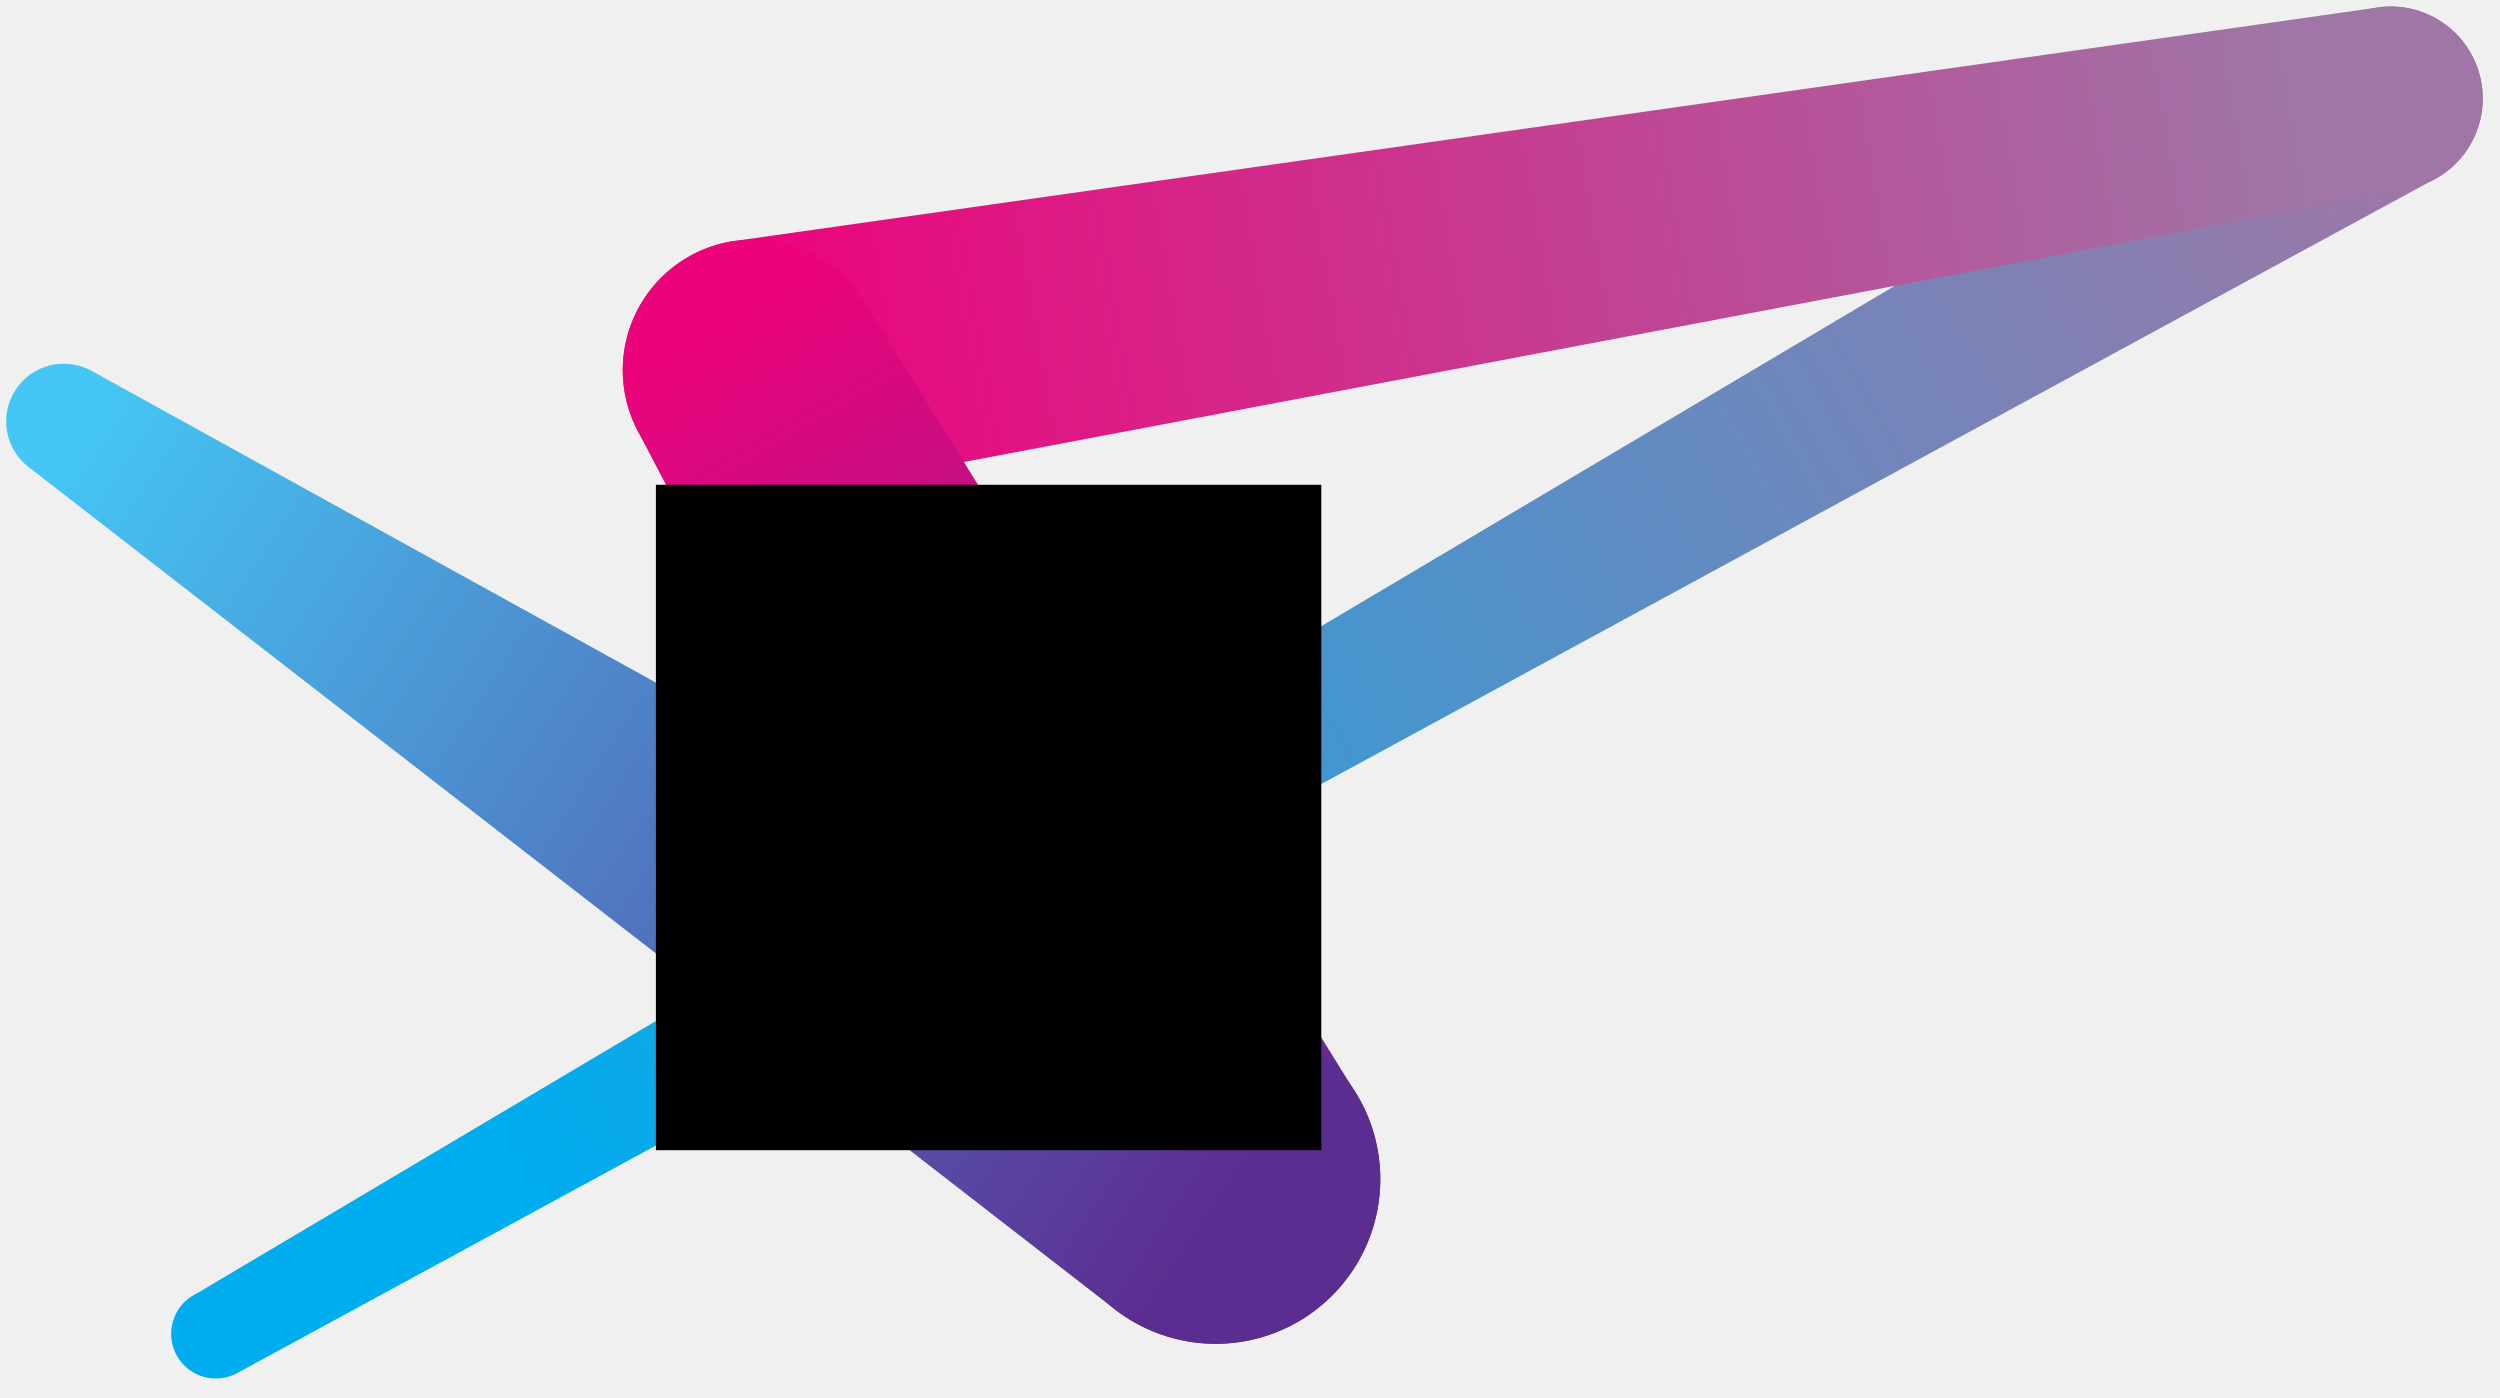
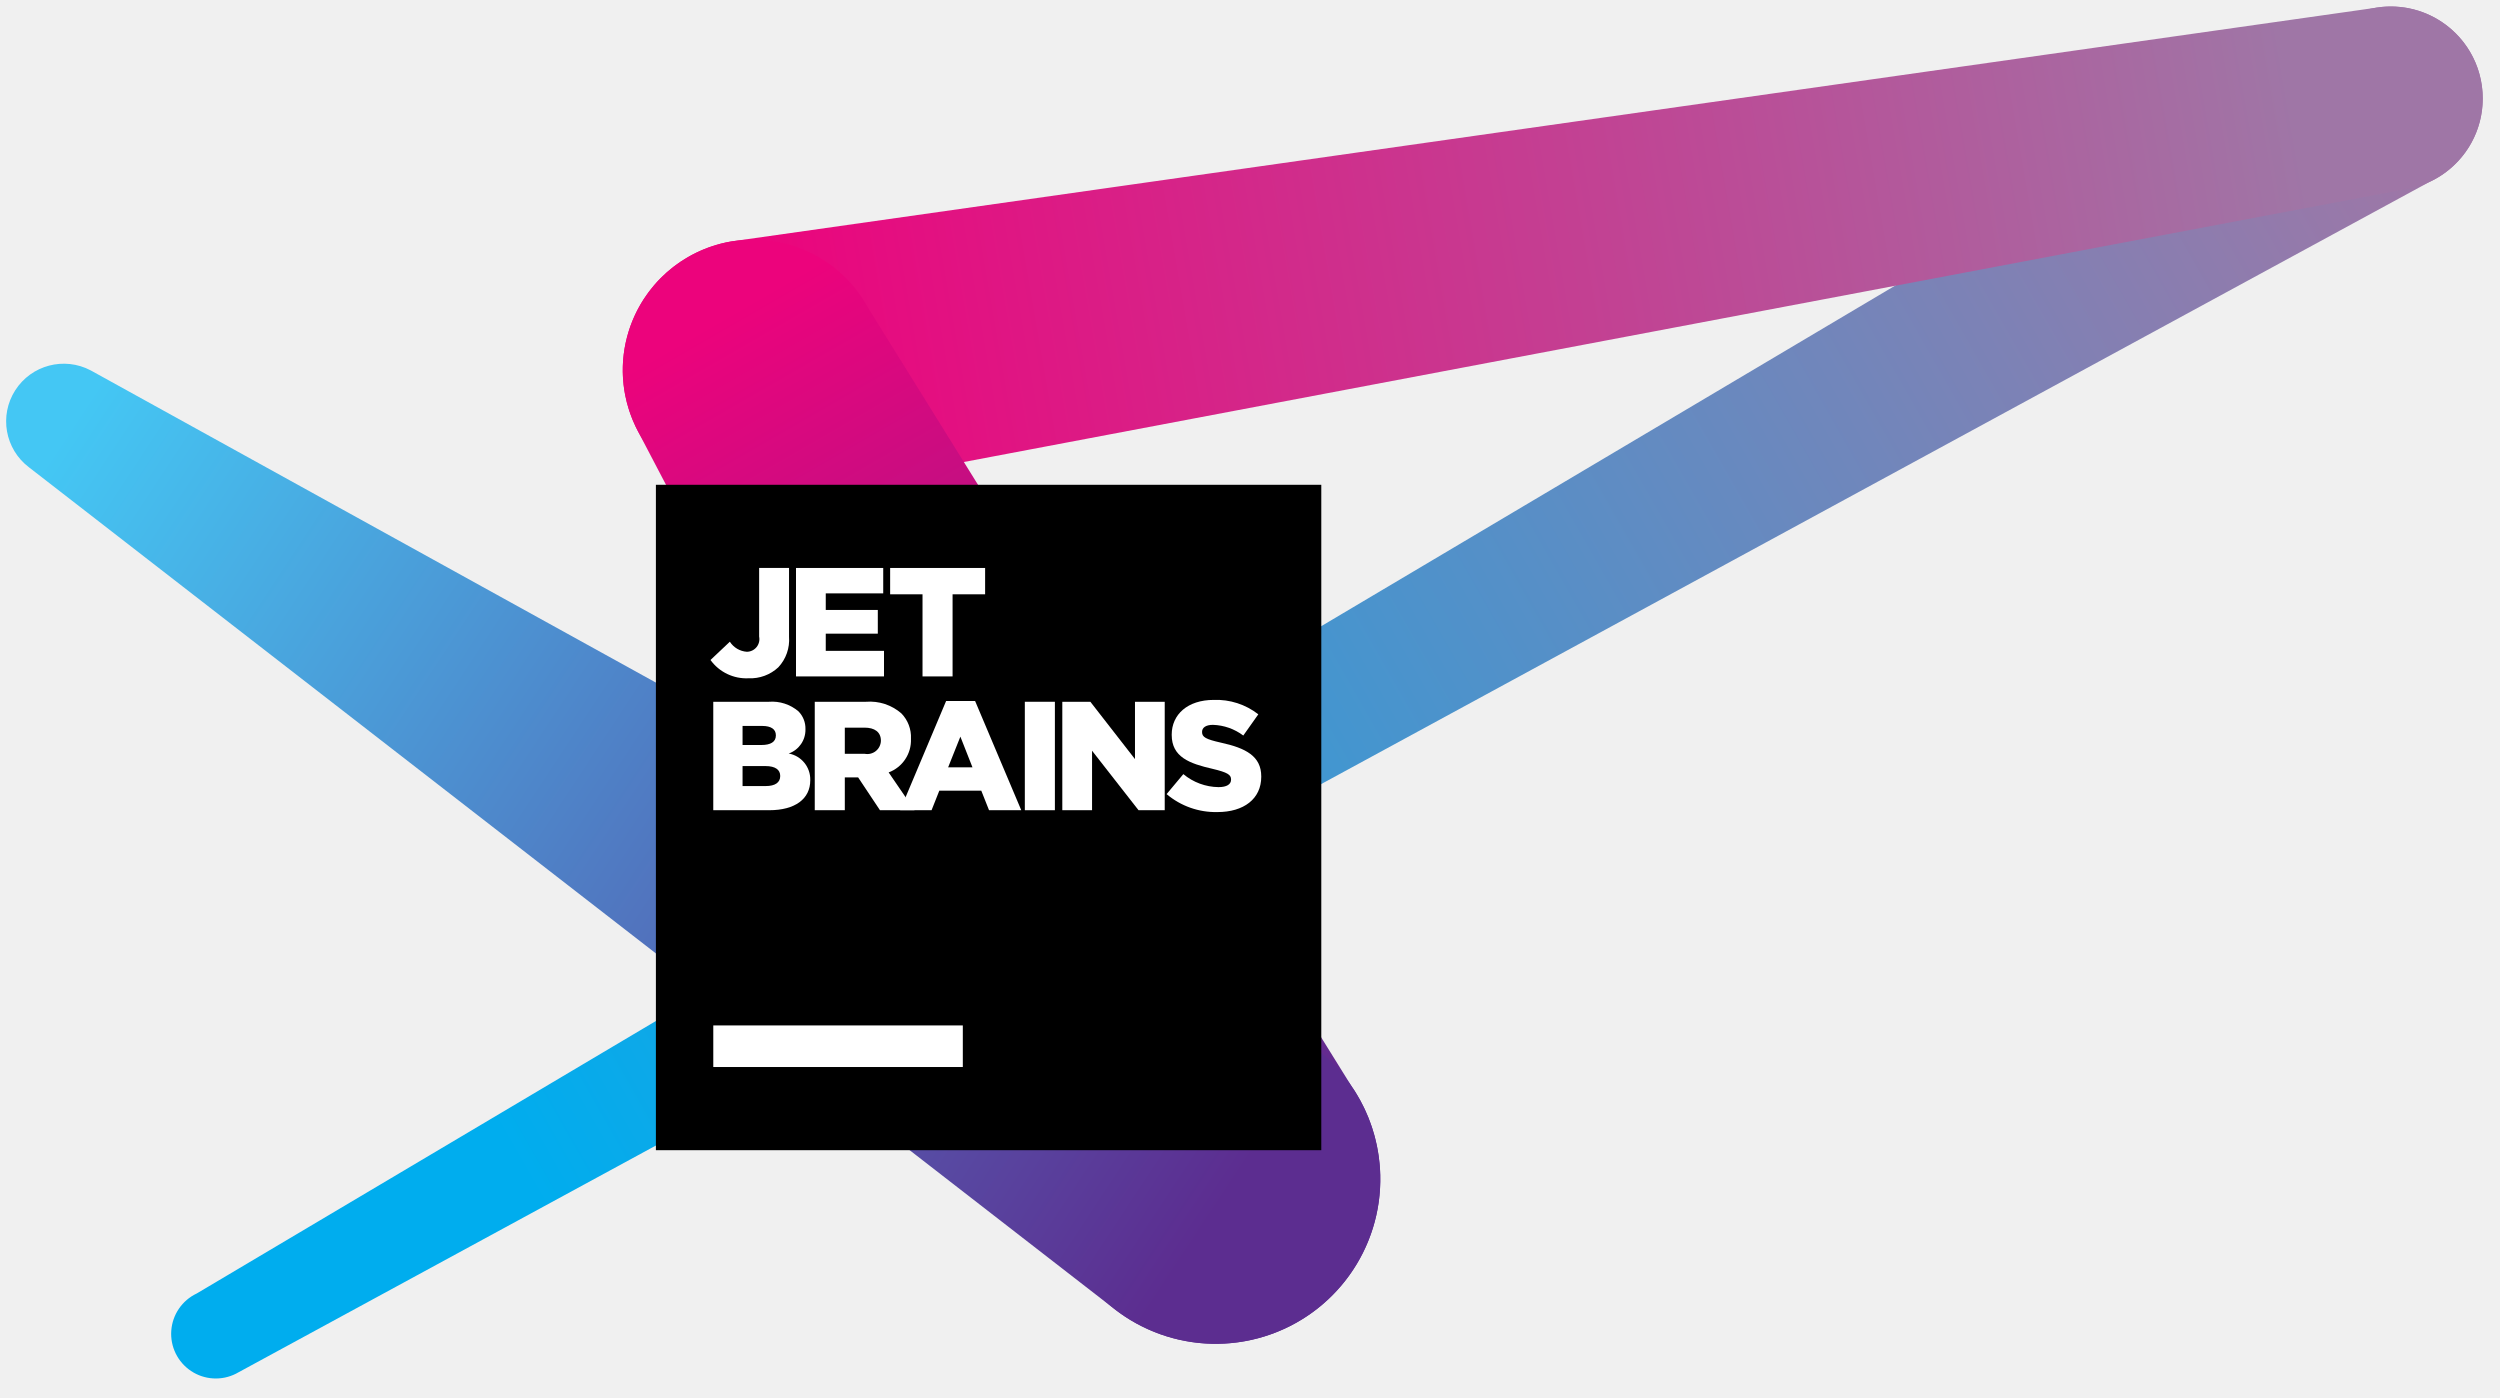
<svg xmlns="http://www.w3.org/2000/svg" id="Layer_1" data-name="Layer 1" width="263" height="147" viewBox="0 0 263 147">
  <defs>
    <linearGradient id="linear-gradient" x1="54.457" y1="122.594" x2="251.779" y2="10.206" gradientUnits="userSpaceOnUse">
      <stop offset="0" stop-color="#00adee" />
      <stop offset="1" stop-color="#9f76a6" />
    </linearGradient>
    <linearGradient id="linear-gradient-2" x1="80.247" y1="38.761" x2="241.262" y2="10.951" gradientUnits="userSpaceOnUse">
      <stop offset="0" stop-color="#ec037c" />
      <stop offset="1" stop-color="#9f76a6" />
    </linearGradient>
    <linearGradient id="linear-gradient-3" x1="75.721" y1="33.558" x2="127.825" y2="123.939" gradientUnits="userSpaceOnUse">
      <stop offset="0" stop-color="#ec037c" />
      <stop offset="1" stop-color="#5c2d90" />
    </linearGradient>
    <linearGradient id="linear-gradient-4" x1="7.465" y1="44.578" x2="129.454" y2="125.081" gradientUnits="userSpaceOnUse">
      <stop offset="0" stop-color="#44c7f4" />
      <stop offset="1" stop-color="#5c2d90" />
    </linearGradient>
  </defs>
  <g>
    <path d="M261.184,10.362a9.678,9.678,0,0,0-14.745-8.246l0-.001L20.694,136.075h0a4.697,4.697,0,1,0,4.133,8.435h0q0.09-.047.178-0.097l230.527-125.25a9.653,9.653,0,0,0,1.151-.625l0.033-.018-0.001-.002A9.668,9.668,0,0,0,261.184,10.362Z" fill="url(#linear-gradient)" />
    <path d="M261.184,10.362A9.678,9.678,0,0,0,251.506.684q-0.275,0-.546.016-0.25.014-.497,0.041L76.798,25.419A13.735,13.735,0,1,0,83.535,51.983L252.804,19.951a9.636,9.636,0,0,0,1.036-.196l0.02-.004,0-.001A9.681,9.681,0,0,0,261.184,10.362Z" fill="url(#linear-gradient-2)" />
    <path d="M145.203,123.63a17.237,17.237,0,0,0-3.064-9.425L91.305,32.352A13.737,13.737,0,0,0,66.113,42.951h0a13.633,13.633,0,0,0,1.043,2.498s45.233,86.37,45.582,86.998q0.309,0.556.657,1.086h0A17.32,17.32,0,0,0,145.203,123.63Z" fill="url(#linear-gradient-3)" />
    <path d="M145.203,123.63a17.298,17.298,0,0,0-7.63-13.942h0a17.306,17.306,0,0,0-2.699-1.491L9.548,38.968a6.064,6.064,0,0,0-6.507,10.187l114.396,88.704A17.319,17.319,0,0,0,145.203,123.63Z" fill="url(#linear-gradient-4)" />
    <g>
      <rect x="69" y="51" width="70" height="70" />
      <g>
-         <rect x="75.038" y="107.875" width="26.25" height="4.375" fill="#000" />
+         <rect x="75.038" y="107.875" width="26.25" height="4.375" fill="#fff" />
        <g>
-           <path d="M74.743,69.431L76.78,67.508a2.31,2.31,0,0,0,1.793,1.059A1.33,1.33,0,0,0,79.861,66.97V59.75h3.146v7.237a4.239,4.239,0,0,1-1.125,3.211,4.299,4.299,0,0,1-3.129,1.157A4.659,4.659,0,0,1,74.743,69.431Z" fill="#000" />
-           <path d="M83.739,59.75h9.176v2.673H86.869v1.744H92.345v2.494H86.869V68.47H92.997v2.689H83.739V59.75Z" fill="#000" />
-           <path d="M97.049,62.521H93.643V59.75h9.991v2.771h-3.423v8.638H97.049V62.521Z" fill="#000" />
-           <path d="M75.036,73.826h5.851A4.273,4.273,0,0,1,84,74.836a2.567,2.567,0,0,1,.734,1.858v0.033a2.641,2.641,0,0,1-1.76,2.542,2.769,2.769,0,0,1,2.265,2.787v0.033c0,1.956-1.597,3.146-4.319,3.146H75.036V73.826Zm6.585,3.521c0-.636-0.505-0.978-1.434-0.978h-2.07v2.005h1.988c0.962,0,1.516-.326,1.516-0.994V77.346ZM80.529,80.59H78.117v2.103h2.445c0.978,0,1.516-.375,1.516-1.043V81.617C82.077,80.997,81.588,80.59,80.529,80.59Z" fill="#000" />
-           <path d="M85.712,73.826h5.395a5.051,5.051,0,0,1,3.716,1.222,3.562,3.562,0,0,1,1.01,2.657v0.033a3.615,3.615,0,0,1-2.347,3.521l2.722,3.977H92.573l-2.298-3.455H88.874v3.455H85.712V73.826Zm5.264,5.476a1.433,1.433,0,0,0,1.695-1.353V77.917c0-.913-0.668-1.369-1.711-1.369H88.874v2.755H90.976Z" fill="#000" />
-           <path d="M99.532,73.744H102.58l4.857,11.491h-3.39l-0.815-2.054H98.815L98,85.235H94.692Zm2.771,6.976-1.271-3.227L99.744,80.72h2.559Z" fill="#000" />
-           <path d="M107.812,73.826h3.162V85.235h-3.162V73.826Z" fill="#000" />
-           <path d="M111.756,73.826h2.95l4.694,6.031V73.826h3.129V85.235h-2.755l-4.89-6.259v6.259h-3.129V73.826Z" fill="#000" />
-           <path d="M122.727,83.54l1.76-2.103a5.911,5.911,0,0,0,3.7,1.369c0.864,0,1.32-.293,1.32-0.782V81.991c0-.489-0.375-0.734-1.94-1.108-2.429-.554-4.303-1.239-4.303-3.569V77.281c0-2.119,1.679-3.651,4.417-3.651a7.181,7.181,0,0,1,4.694,1.516l-1.581,2.233a5.601,5.601,0,0,0-3.195-1.125c-0.766,0-1.141.31-1.141,0.733V77.02c0,0.522.391,0.75,1.988,1.108,2.608,0.57,4.238,1.418,4.238,3.553v0.033c0,2.331-1.842,3.716-4.613,3.716A7.999,7.999,0,0,1,122.727,83.54Z" fill="#000" />
+           <path d="M74.743,69.431L76.78,67.508a2.31,2.31,0,0,0,1.793,1.059A1.33,1.33,0,0,0,79.861,66.97V59.75h3.146v7.237a4.239,4.239,0,0,1-1.125,3.211,4.299,4.299,0,0,1-3.129,1.157A4.659,4.659,0,0,1,74.743,69.431Z" fill="#fff" />
+           <path d="M83.739,59.75h9.176v2.673H86.869v1.744H92.345v2.494H86.869V68.47H92.997v2.689H83.739V59.75Z" fill="#fff" />
+           <path d="M97.049,62.521H93.643V59.75h9.991v2.771h-3.423v8.638H97.049V62.521Z" fill="#fff" />
+           <path d="M75.036,73.826h5.851A4.273,4.273,0,0,1,84,74.836a2.567,2.567,0,0,1,.734,1.858v0.033a2.641,2.641,0,0,1-1.76,2.542,2.769,2.769,0,0,1,2.265,2.787v0.033c0,1.956-1.597,3.146-4.319,3.146H75.036V73.826Zm6.585,3.521c0-.636-0.505-0.978-1.434-0.978h-2.07v2.005h1.988c0.962,0,1.516-.326,1.516-0.994V77.346ZM80.529,80.59H78.117v2.103h2.445c0.978,0,1.516-.375,1.516-1.043V81.617C82.077,80.997,81.588,80.59,80.529,80.59Z" fill="#fff" />
+           <path d="M85.712,73.826h5.395a5.051,5.051,0,0,1,3.716,1.222,3.562,3.562,0,0,1,1.01,2.657v0.033a3.615,3.615,0,0,1-2.347,3.521l2.722,3.977H92.573l-2.298-3.455H88.874v3.455H85.712V73.826Zm5.264,5.476a1.433,1.433,0,0,0,1.695-1.353V77.917c0-.913-0.668-1.369-1.711-1.369H88.874v2.755H90.976Z" fill="#fff" />
+           <path d="M99.532,73.744H102.58l4.857,11.491h-3.39l-0.815-2.054H98.815L98,85.235H94.692Zm2.771,6.976-1.271-3.227L99.744,80.72h2.559Z" fill="#fff" />
+           <path d="M107.812,73.826h3.162V85.235h-3.162V73.826Z" fill="#fff" />
+           <path d="M111.756,73.826h2.95l4.694,6.031V73.826h3.129V85.235h-2.755l-4.89-6.259v6.259h-3.129V73.826Z" fill="#fff" />
+           <path d="M122.727,83.54l1.76-2.103a5.911,5.911,0,0,0,3.7,1.369c0.864,0,1.32-.293,1.32-0.782V81.991c0-.489-0.375-0.734-1.94-1.108-2.429-.554-4.303-1.239-4.303-3.569V77.281c0-2.119,1.679-3.651,4.417-3.651a7.181,7.181,0,0,1,4.694,1.516l-1.581,2.233a5.601,5.601,0,0,0-3.195-1.125c-0.766,0-1.141.31-1.141,0.733V77.02c0,0.522.391,0.75,1.988,1.108,2.608,0.57,4.238,1.418,4.238,3.553v0.033c0,2.331-1.842,3.716-4.613,3.716A7.999,7.999,0,0,1,122.727,83.54Z" fill="#fff" />
        </g>
      </g>
    </g>
  </g>
</svg>
